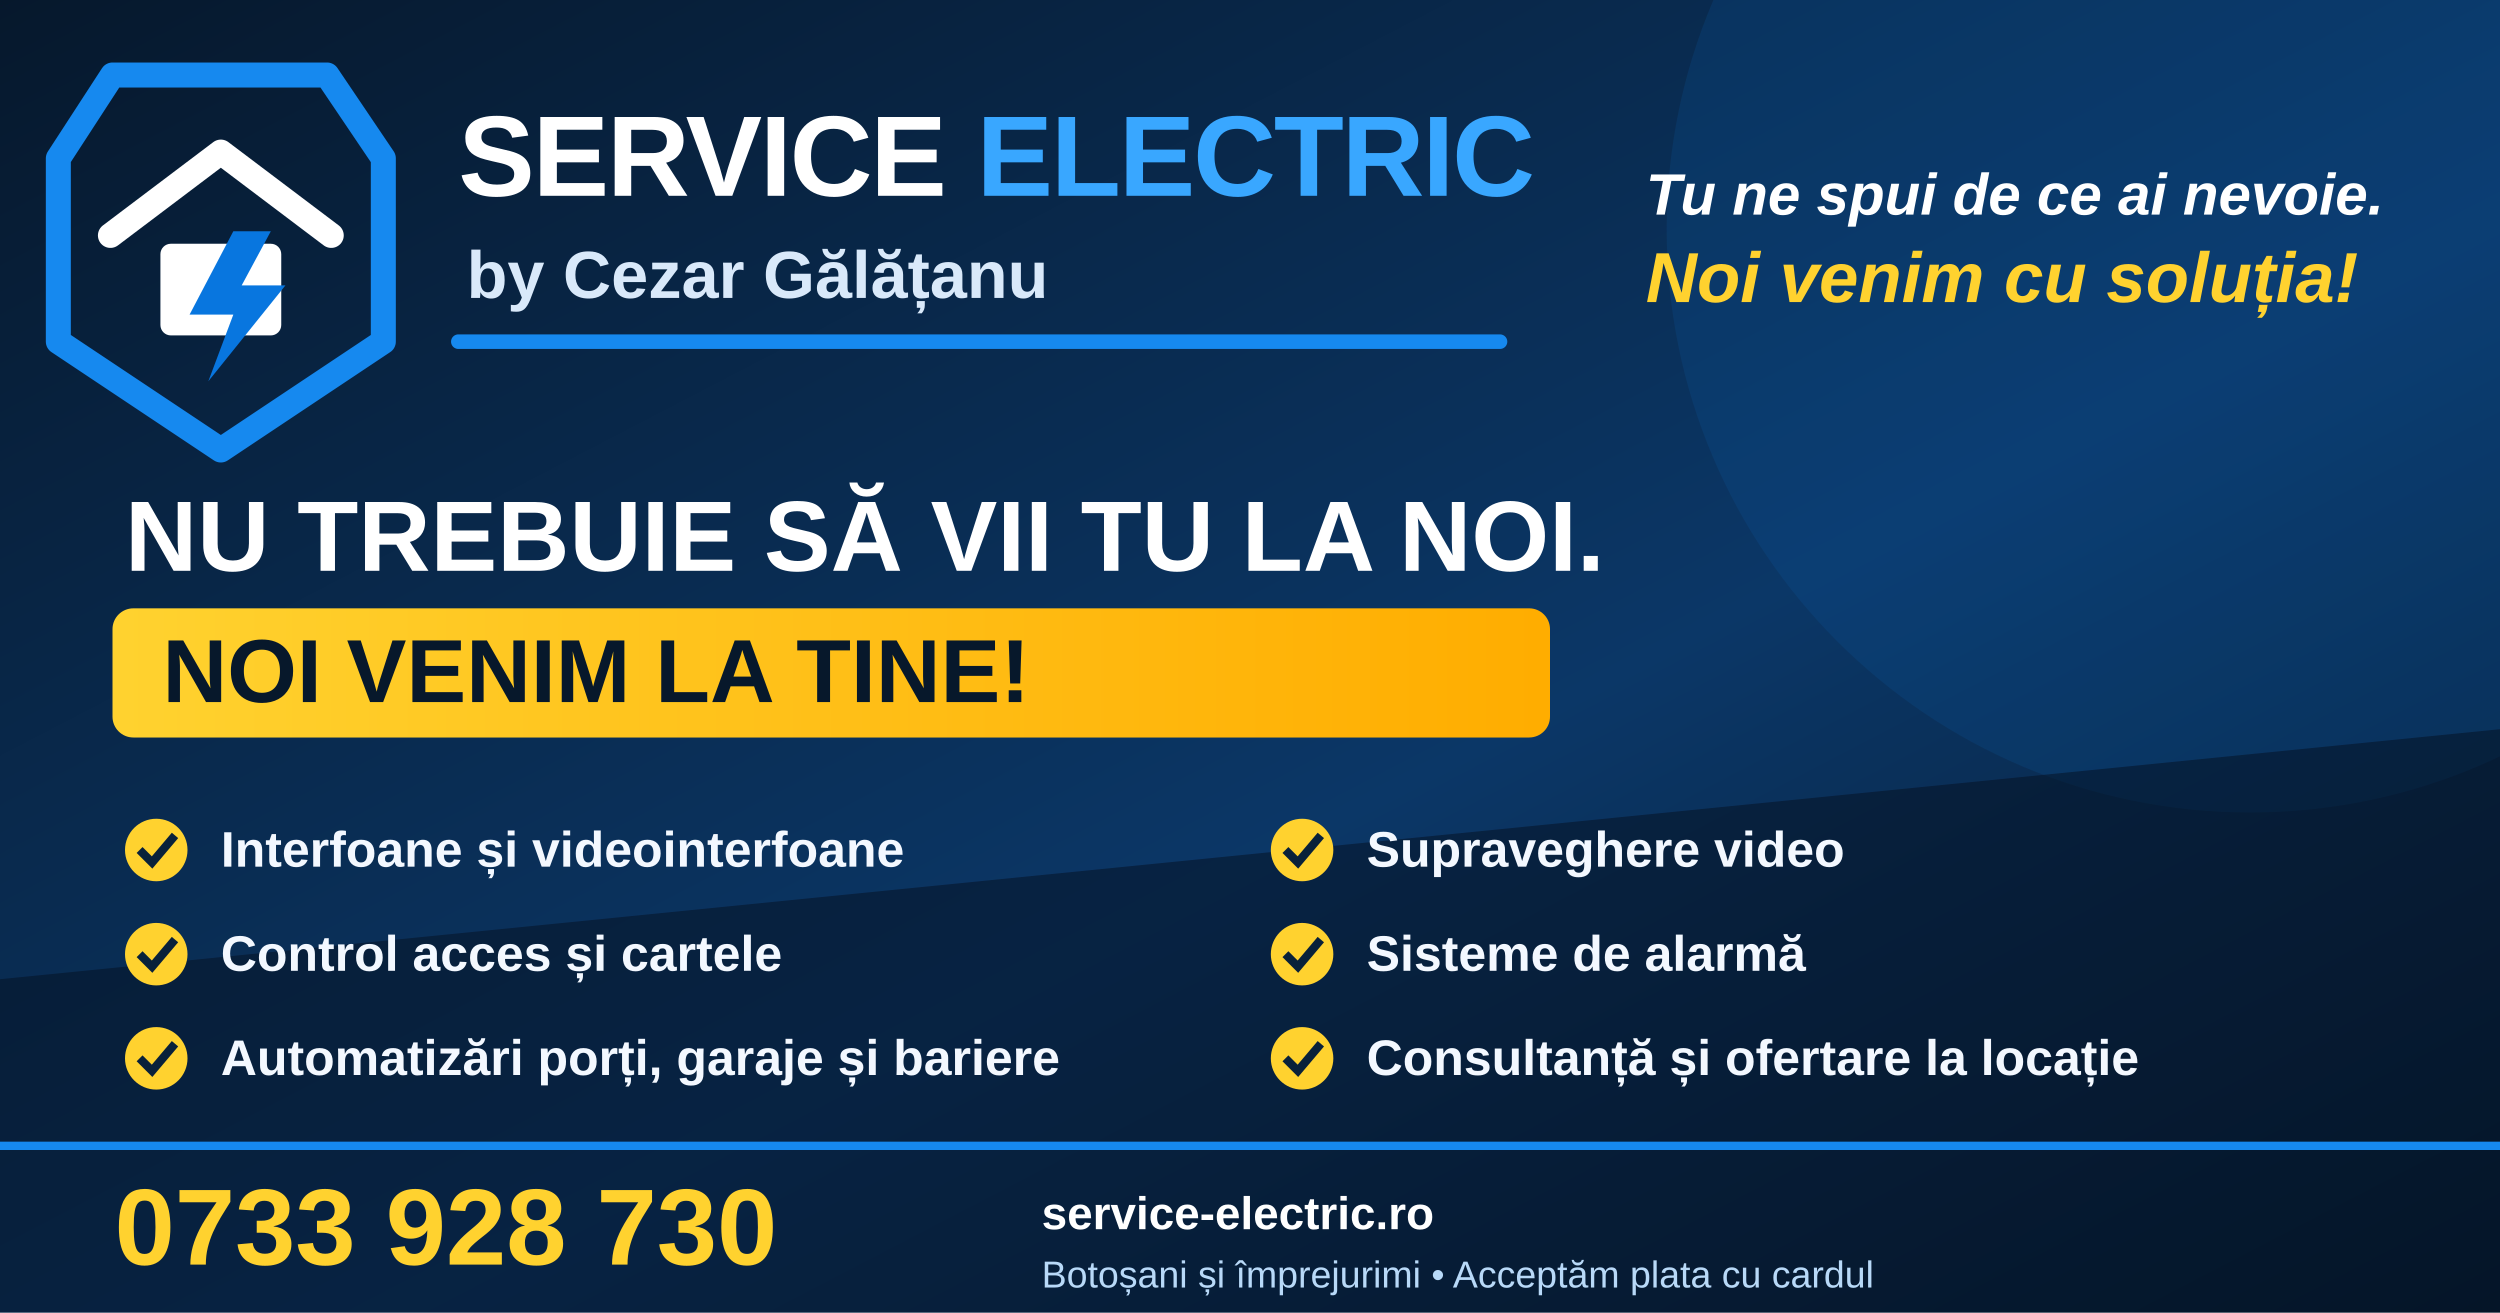
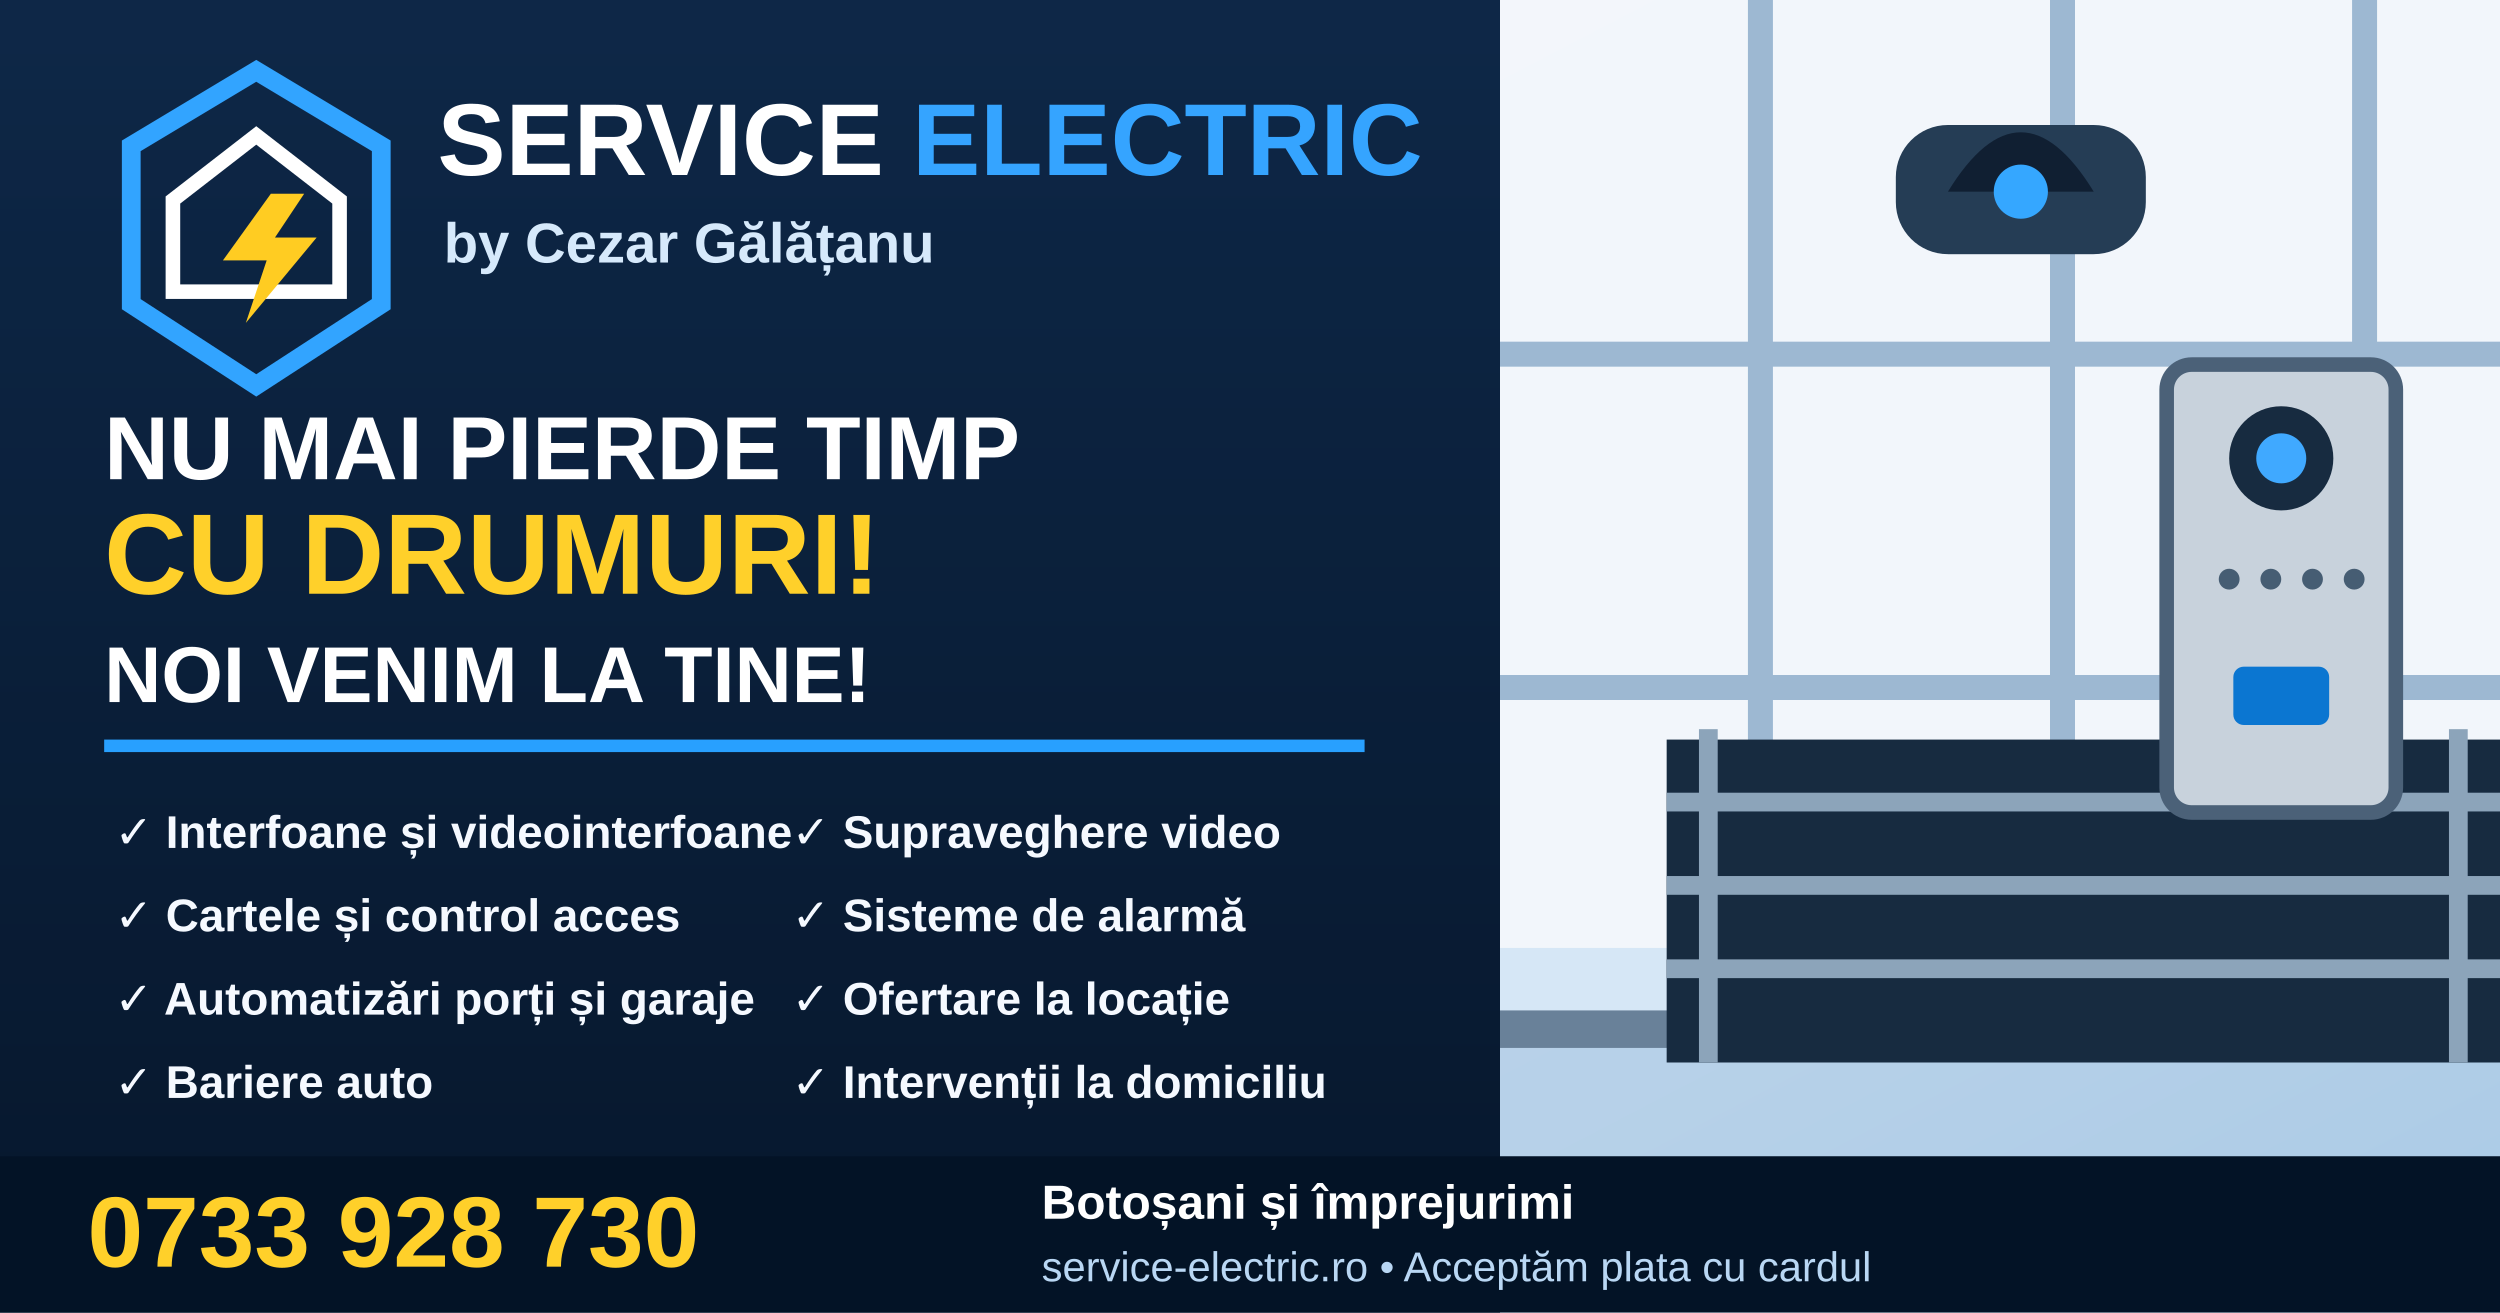
<svg xmlns="http://www.w3.org/2000/svg" width="1200" height="630" viewBox="0 0 1200 630">
  <defs>
-     <linearGradient id="bg" x1="0" y1="0" x2="1" y2="1">
-       <stop stop-color="#06182c" />
-       <stop offset=".58" stop-color="#0b3767" />
-       <stop offset="1" stop-color="#06182c" />
+     <linearGradient id="bg" x2="1" y2="1">
+       <stop stop-color="#eaf4ff" />
+       <stop offset="1" stop-color="#b8d8f5" />
    </linearGradient>
-     <linearGradient id="blue" x1="0" y1="0" x2="1" y2="0">
+     <linearGradient id="navy" x2="0" y2="1">
+       <stop stop-color="#102d50" />
+       <stop offset="1" stop-color="#06172b" />
+     </linearGradient>
+     <linearGradient id="blue">
      <stop stop-color="#0876df" />
-       <stop offset="1" stop-color="#13a5f5" />
-     </linearGradient>
-     <linearGradient id="gold" x1="0" y1="0" x2="1" y2="0">
-       <stop stop-color="#ffd22f" />
-       <stop offset="1" stop-color="#ffad00" />
+       <stop offset="1" stop-color="#25a5ff" />
    </linearGradient>
  </defs>
  <rect width="1200" height="630" fill="url(#bg)" />
-   <circle cx="1080" cy="110" r="280" fill="#0b5eaa" opacity=".18" />
-   <path d="M0 470 L1200 350 L1200 630 L0 630Z" fill="#041225" opacity=".55" />
-   <path d="M54 36 L157 36 L184 76 L184 164 L106 216 L28 164 L28 76Z" fill="none" stroke="#1689ef" stroke-width="12" stroke-linejoin="round" />
-   <path d="M53 113 L106 73 L159 113" fill="none" stroke="#fff" stroke-width="12" stroke-linecap="round" stroke-linejoin="round" />
-   <rect x="77" y="117" width="58" height="44" rx="5" fill="#fff" />
-   <path d="M112 111 L91 151 L112 151 L100 183 L137 137 L116 137 L130 111Z" fill="#0876df" />
-   <text x="220" y="94" fill="#fff" font-family="Arial,Helvetica,sans-serif" font-size="55" font-weight="900" letter-spacing="-1">SERVICE <tspan fill="#39a7ff">ELECTRIC</tspan>
+   <path d="M0 0H1200V630H0Z" fill="#0a2039" opacity=".08" />
+   <g opacity=".95">
+     <rect x="675" y="0" width="525" height="490" fill="#d7e8f7" />
+     <rect x="720" y="0" width="480" height="455" fill="#f4f8fc" />
+     <path d="M700 0V470M845 0V470M990 0V470M1135 0V470" stroke="#9bb7d1" stroke-width="12" />
+     <path d="M675 170H1200M675 330H1200" stroke="#9bb7d1" stroke-width="12" />
+     <rect x="710" y="485" width="490" height="18" fill="#657d95" />
+   </g>
+   <g>
+     <path d="M800 355H1200V510H800Z" fill="#172b40" />
+     <path d="M800 385H1200M800 425H1200M800 465H1200" stroke="#8ca4ba" stroke-width="9" />
+     <path d="M820 350V510M1180 350V510" stroke="#8ca4ba" stroke-width="9" />
+   </g>
+   <rect x="1040" y="175" width="110" height="215" rx="12" fill="#c8d2dc" stroke="#4b6178" stroke-width="7" />
+   <circle cx="1095" cy="220" r="25" fill="#172b40" />
+   <circle cx="1095" cy="220" r="12" fill="#40a9ff" />
+   <g fill="#465d73">
+     <circle cx="1070" cy="278" r="5" />
+     <circle cx="1090" cy="278" r="5" />
+     <circle cx="1110" cy="278" r="5" />
+     <circle cx="1130" cy="278" r="5" />
+   </g>
+   <rect x="1072" y="320" width="46" height="28" rx="5" fill="#0b76d1" />
+   <rect x="910" y="60" width="120" height="62" rx="25" fill="#253d55" />
+   <path d="M935 92Q970 35 1005 92" fill="#101f32" />
+   <circle cx="970" cy="92" r="13" fill="#35a7ff" />
+   <rect x="0" y="0" width="720" height="630" fill="url(#navy)" />
+   <path d="M0 0H720V630H0Z" fill="#06182d" opacity=".26" />
+   <g transform="translate(48 34)">
+     <path d="M15 36L75 0L135 36V112L75 151L15 112Z" fill="none" stroke="#32a4ff" stroke-width="9" />
+     <path d="M35 62L75 31L115 62V106H35Z" fill="none" stroke="#fff" stroke-width="7" />
+     <path d="M82 59L59 91H80L70 121L104 80H84L98 59Z" fill="#ffcc22" />
+   </g>
+   <text x="210" y="84" fill="#fff" font-family="Arial,sans-serif" font-size="49" font-weight="900">SERVICE <tspan fill="#35a4ff">ELECTRIC</tspan>
  </text>
-   <text x="224" y="143" fill="#d9e9fa" font-family="Arial,Helvetica,sans-serif" font-size="32" font-weight="700">by Cezar Gălățanu</text>
-   <path d="M220 164 H720" stroke="#1689ef" stroke-width="7" stroke-linecap="round" />
-   <text x="60" y="274" fill="#fff" font-family="Arial,Helvetica,sans-serif" font-size="48" font-weight="900">NU TREBUIE SĂ VII TU LA NOI.</text>
-   <rect x="54" y="292" width="690" height="62" rx="10" fill="url(#gold)" />
-   <text x="78" y="337" fill="#07182b" font-family="Arial,Helvetica,sans-serif" font-size="43" font-weight="900">NOI VENIM LA TINE!</text>
-   <text x="790" y="103" fill="#fff" font-family="Arial,Helvetica,sans-serif" font-size="28" font-style="italic" font-weight="700">Tu ne spui de ce ai nevoie.</text>
-   <text x="790" y="145" fill="#ffd22f" font-family="Arial,Helvetica,sans-serif" font-size="34" font-style="italic" font-weight="900">Noi venim cu soluția!</text>
-   <g font-family="Arial,Helvetica,sans-serif" font-size="24" font-weight="700" fill="#f3f8ff">
-     <circle cx="75" cy="408" r="15" fill="#ffd22f" />
-     <path d="M67 408l6 6 11-13" fill="none" stroke="#09213a" stroke-width="4" />
-     <text x="106" y="416">Interfoane și videointerfoane</text>
-     <circle cx="75" cy="458" r="15" fill="#ffd22f" />
-     <path d="M67 458l6 6 11-13" fill="none" stroke="#09213a" stroke-width="4" />
-     <text x="106" y="466">Control acces și cartele</text>
-     <circle cx="75" cy="508" r="15" fill="#ffd22f" />
-     <path d="M67 508l6 6 11-13" fill="none" stroke="#09213a" stroke-width="4" />
-     <text x="106" y="516">Automatizări porți, garaje și bariere</text>
-     <circle cx="625" cy="408" r="15" fill="#ffd22f" />
-     <path d="M617 408l6 6 11-13" fill="none" stroke="#09213a" stroke-width="4" />
-     <text x="656" y="416">Supraveghere video</text>
-     <circle cx="625" cy="458" r="15" fill="#ffd22f" />
-     <path d="M617 458l6 6 11-13" fill="none" stroke="#09213a" stroke-width="4" />
-     <text x="656" y="466">Sisteme de alarmă</text>
-     <circle cx="625" cy="508" r="15" fill="#ffd22f" />
-     <path d="M617 508l6 6 11-13" fill="none" stroke="#09213a" stroke-width="4" />
-     <text x="656" y="516">Consultanță și ofertare la locație</text>
+   <text x="213" y="126" fill="#d6e9fb" font-family="Arial,sans-serif" font-size="27" font-weight="700">by Cezar Gălățanu</text>
+   <text x="50" y="230" fill="#fff" font-family="Arial,sans-serif" font-size="43" font-weight="900">NU MAI PIERDE TIMP</text>
+   <text x="50" y="285" fill="#ffd02a" font-family="Arial,sans-serif" font-size="55" font-weight="900">CU DRUMURI!</text>
+   <text x="50" y="337" fill="#fff" font-family="Arial,sans-serif" font-size="38" font-weight="900">NOI VENIM LA TINE!</text>
+   <path d="M50 358H655" stroke="#28a0ff" stroke-width="6" />
+   <g font-family="Arial,sans-serif" font-size="22" font-weight="700" fill="#f5f9ff">
+     <text x="55" y="407">✓ Interfoane și videointerfoane</text>
+     <text x="55" y="447">✓ Cartele și control acces</text>
+     <text x="55" y="487">✓ Automatizări porți și garaje</text>
+     <text x="55" y="527">✓ Bariere auto</text>
+     <text x="380" y="407">✓ Supraveghere video</text>
+     <text x="380" y="447">✓ Sisteme de alarmă</text>
+     <text x="380" y="487">✓ Ofertare la locație</text>
+     <text x="380" y="527">✓ Intervenții la domiciliu</text>
  </g>
-   <path d="M0 550 H1200" stroke="#1689ef" stroke-width="4" />
-   <text x="55" y="607" fill="#ffd22f" font-family="Arial,Helvetica,sans-serif" font-size="52" font-weight="900">0733 928 730</text>
-   <text x="500" y="590" fill="#fff" font-family="Arial,Helvetica,sans-serif" font-size="22" font-weight="700">service-electric.ro</text>
-   <text x="500" y="618" fill="#b8d9f8" font-family="Arial,Helvetica,sans-serif" font-size="18">Botoșani și împrejurimi • Acceptăm plata cu cardul</text>
+   <rect x="0" y="555" width="1200" height="75" fill="#031326" />
+   <text x="42" y="608" fill="#ffd02a" font-family="Arial,sans-serif" font-size="48" font-weight="900">0733 928 730</text>
+   <text x="500" y="585" fill="#fff" font-family="Arial,sans-serif" font-size="23" font-weight="700">Botoșani și împrejurimi</text>
+   <text x="500" y="615" fill="#b9d7f4" font-family="Arial,sans-serif" font-size="20">service-electric.ro • Acceptăm plata cu cardul</text>
</svg>
